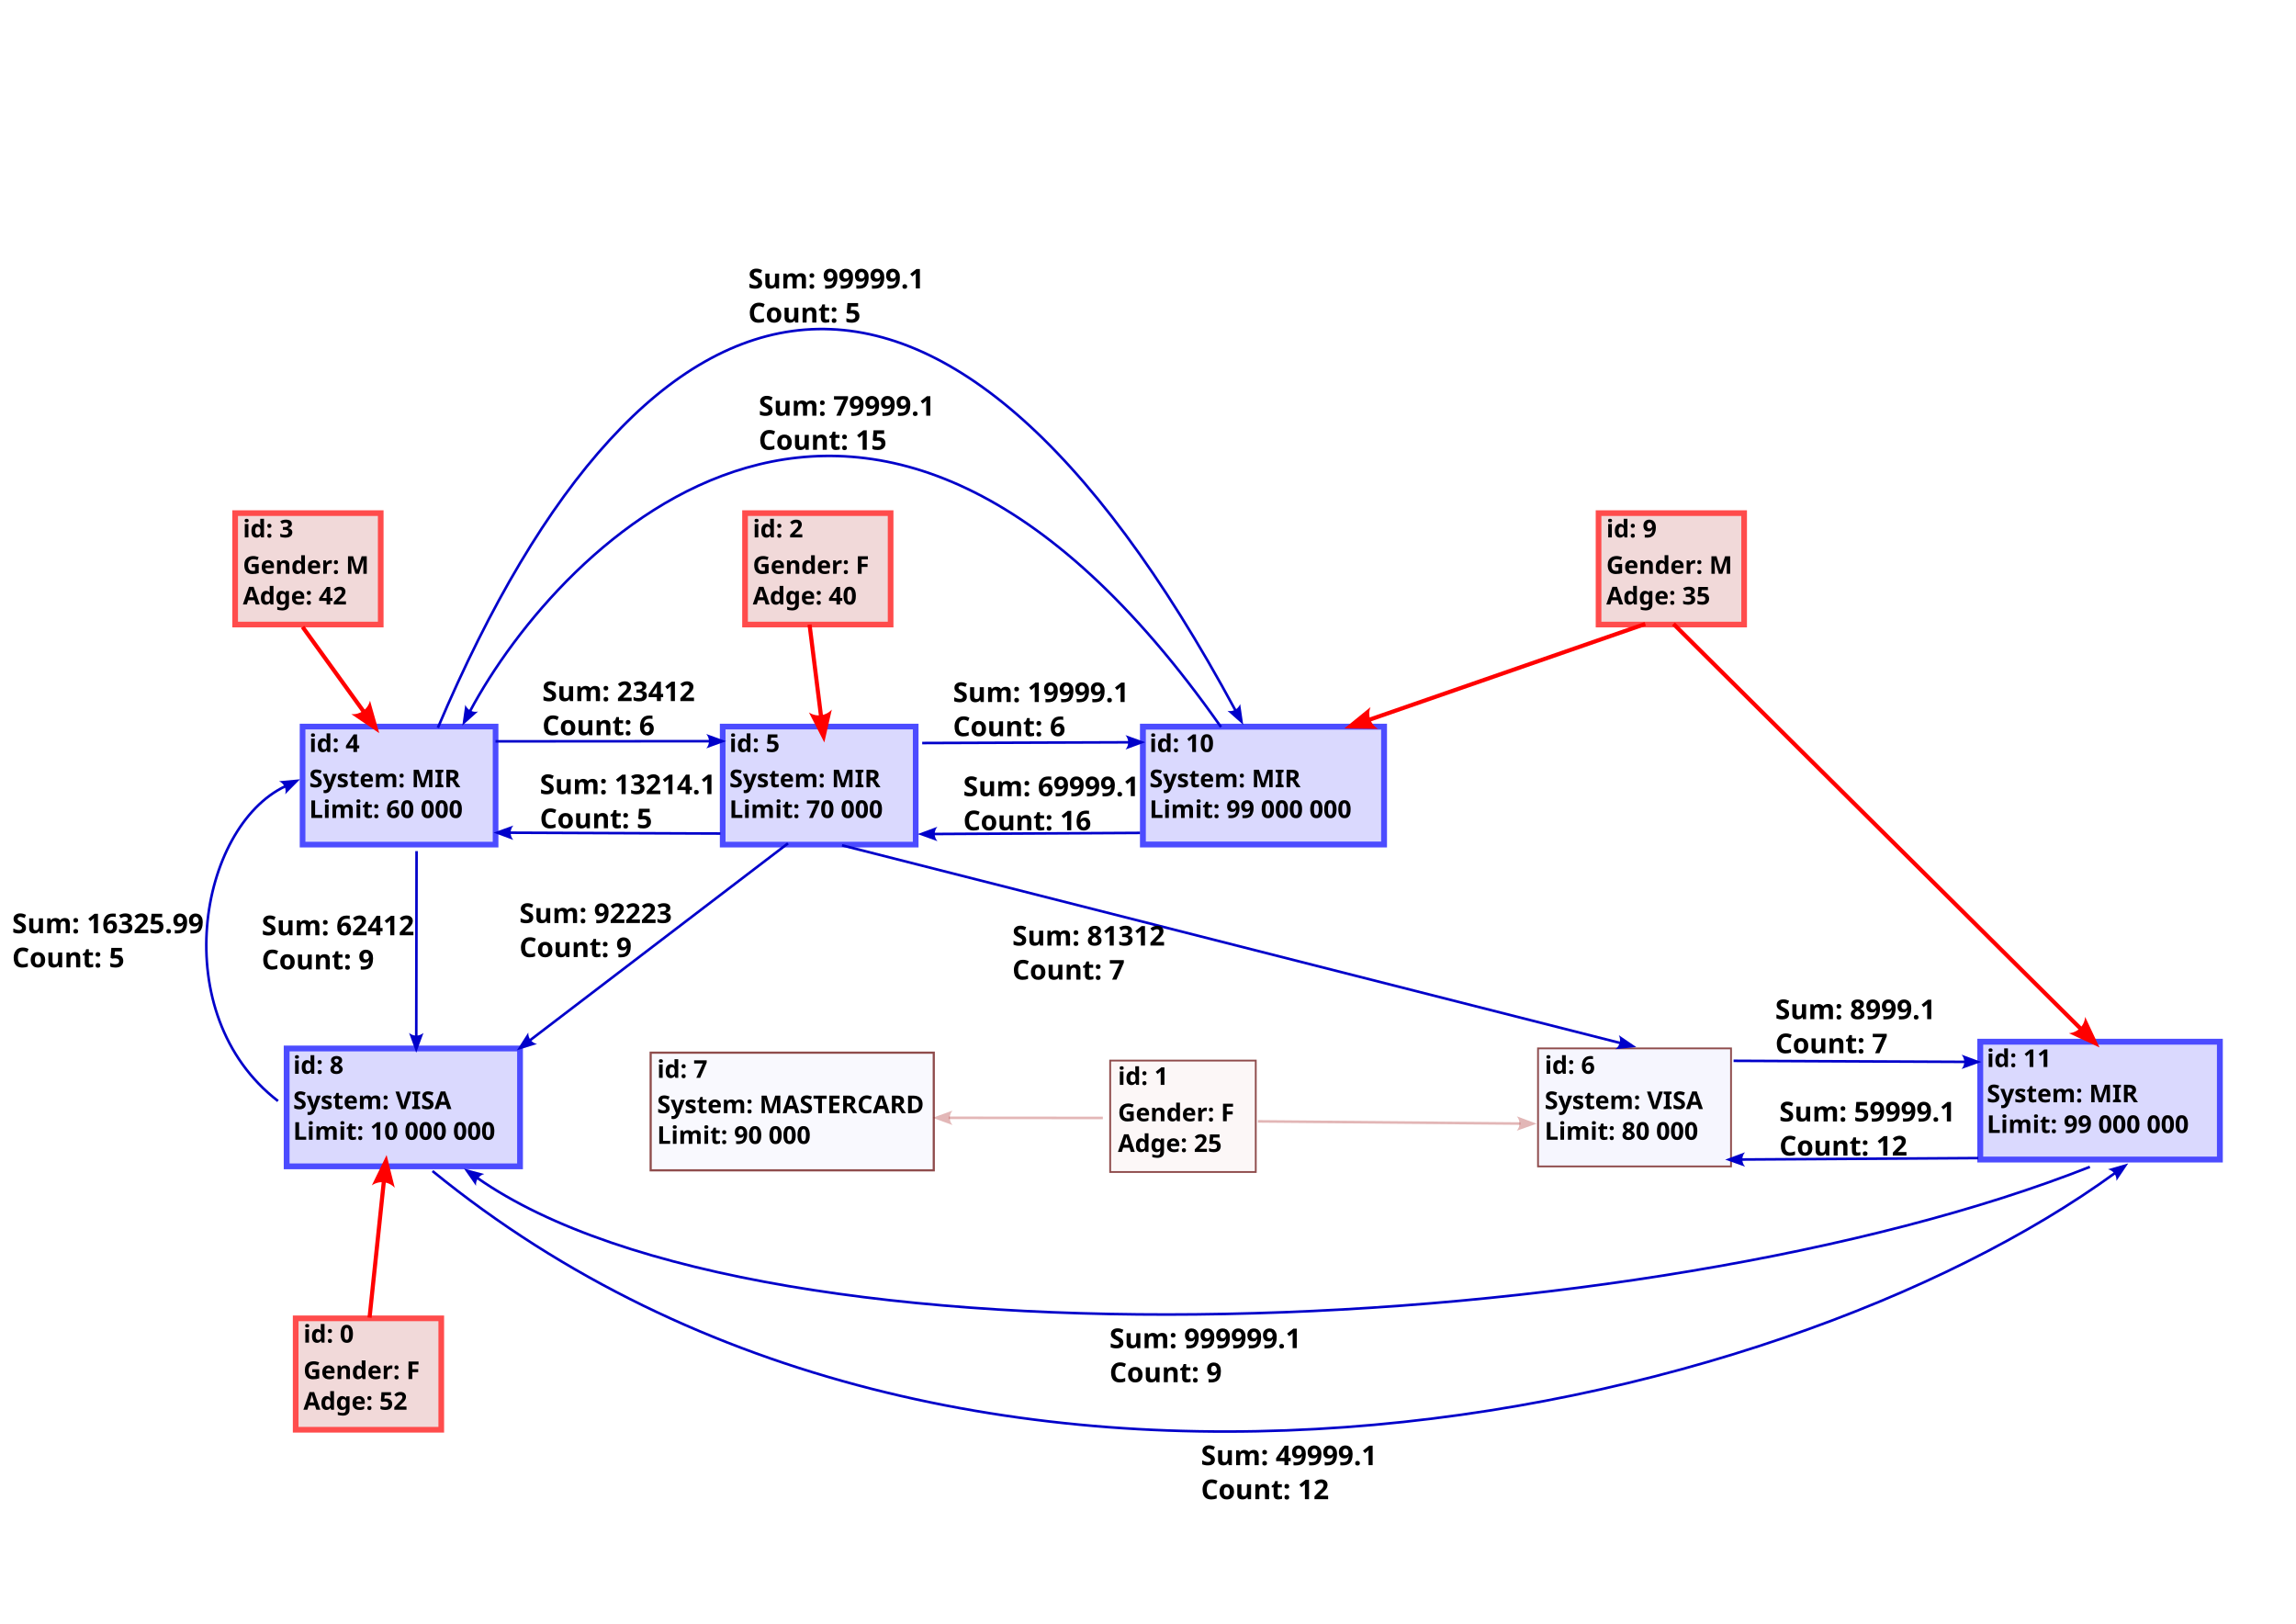
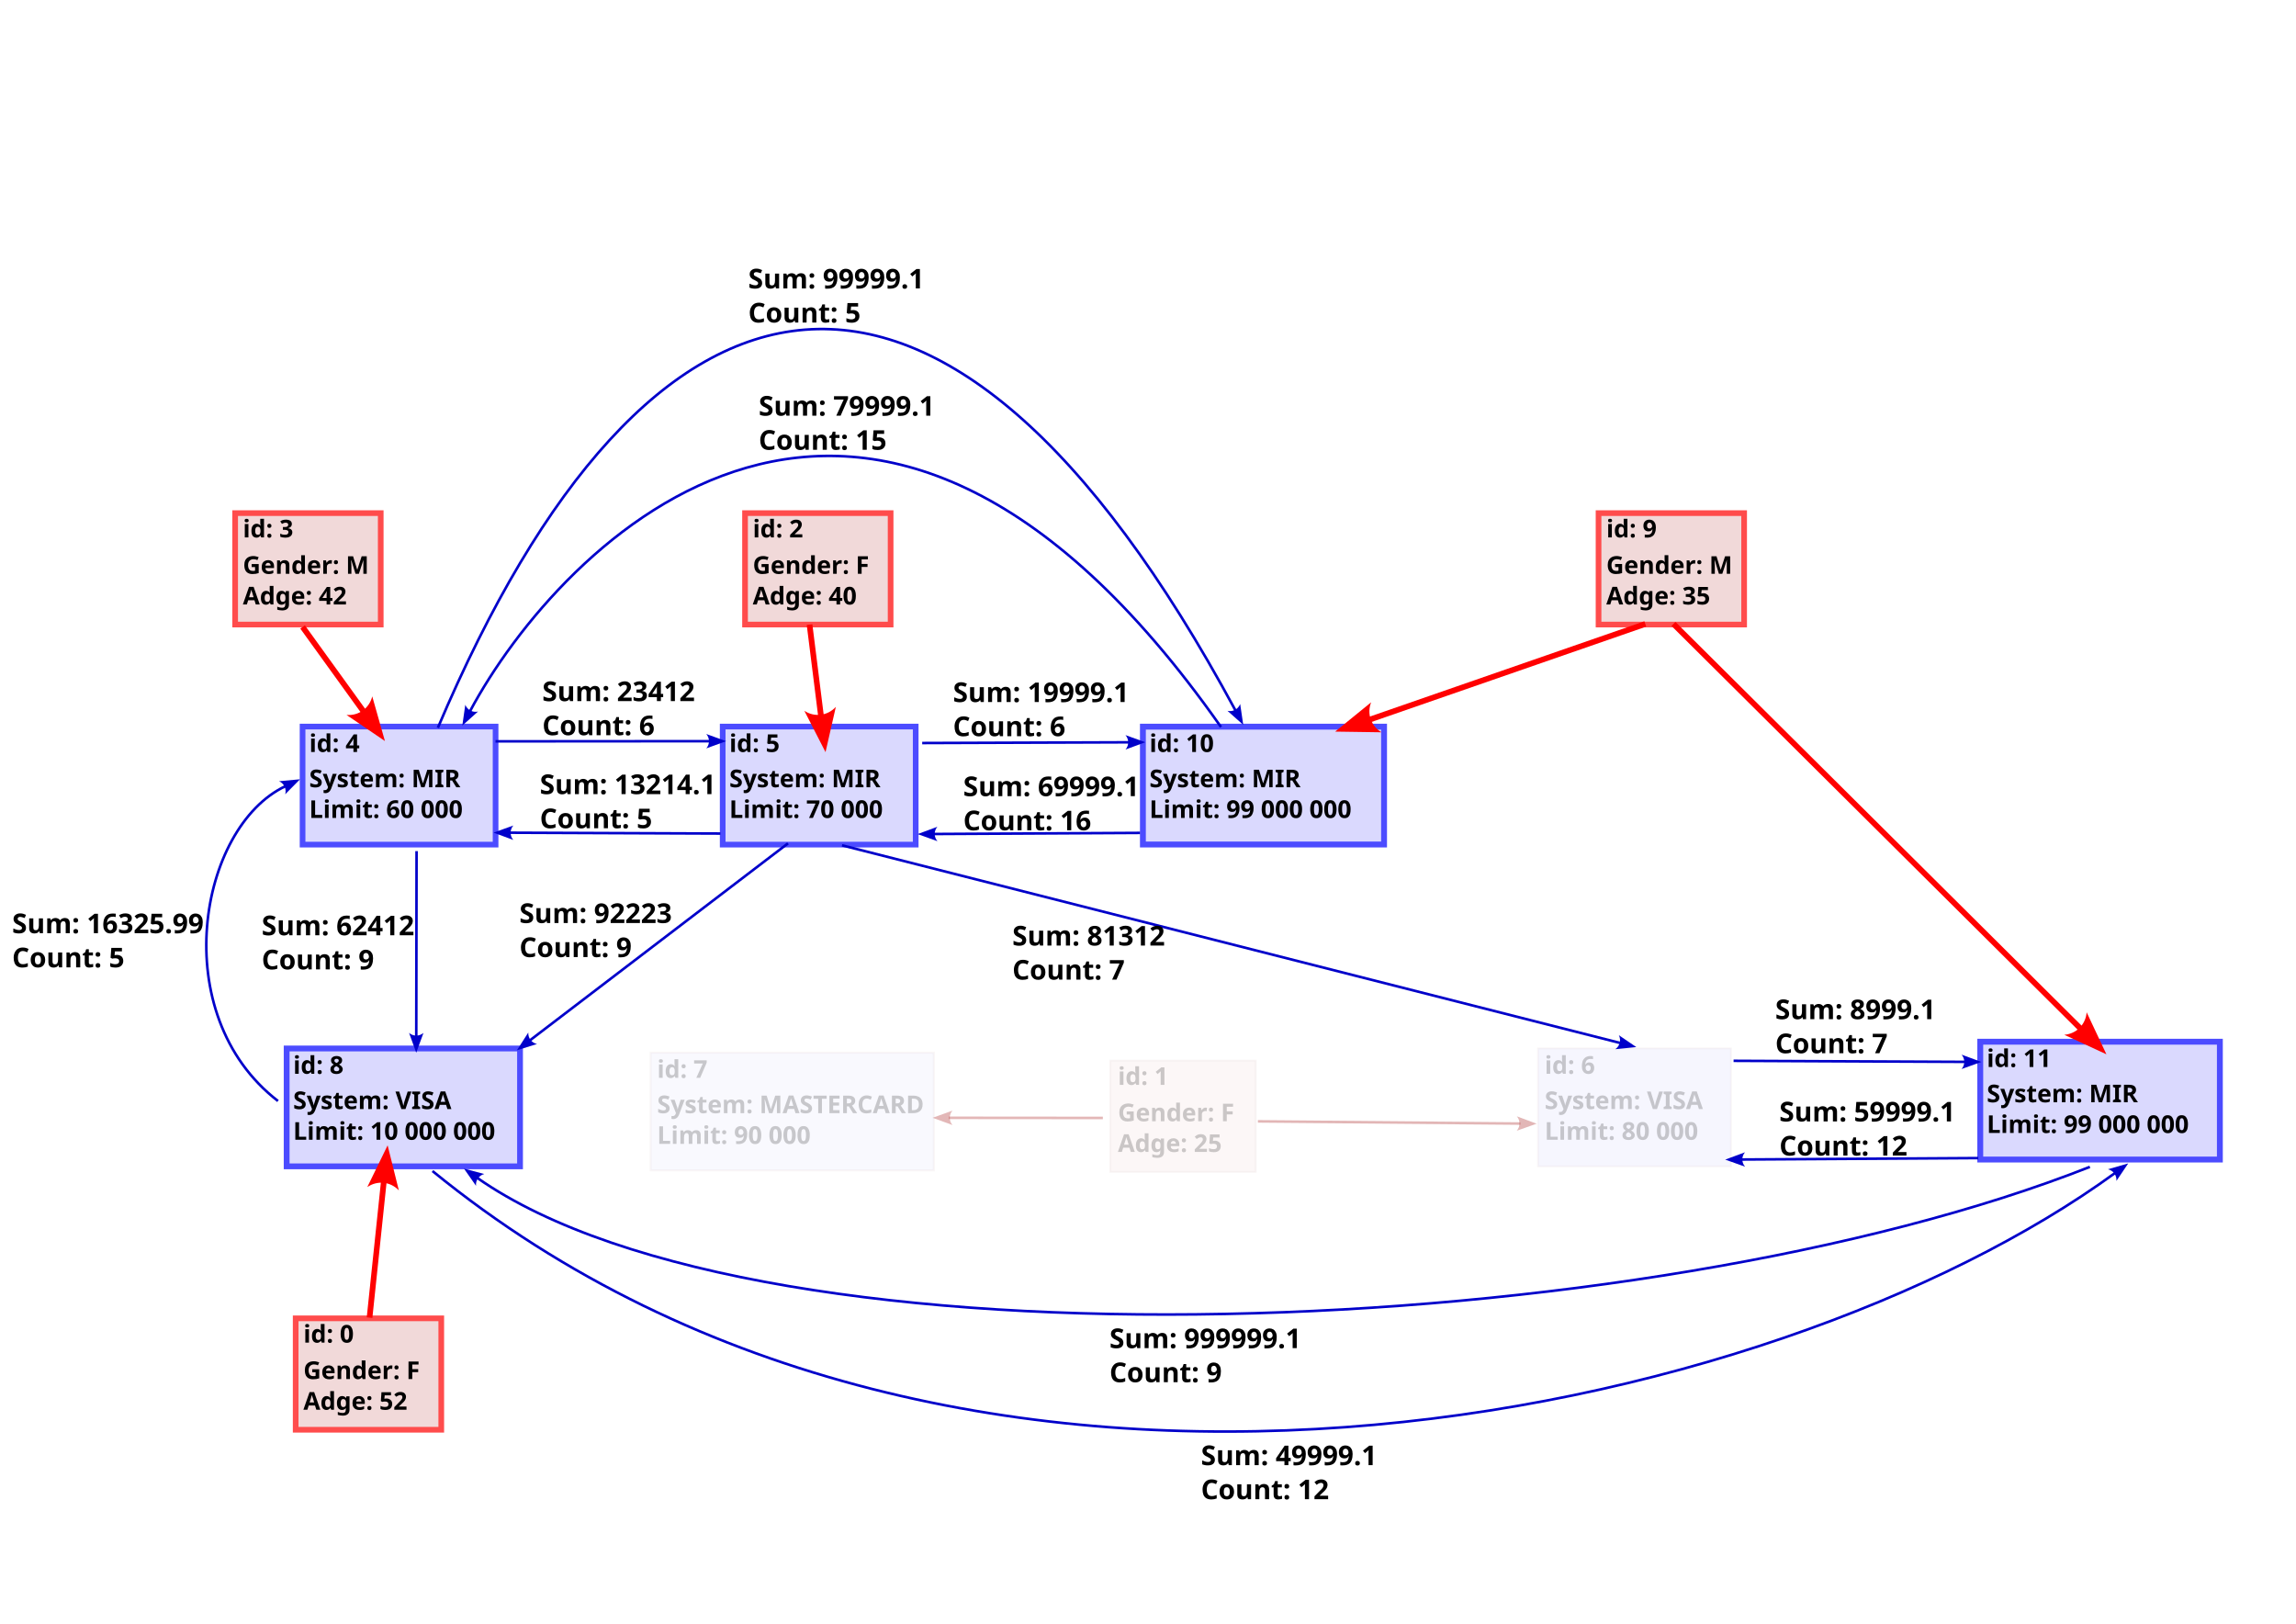
<svg xmlns="http://www.w3.org/2000/svg" width="297mm" height="210mm" viewBox="0 0 297 210" version="1.1" id="svg1">
  <defs id="defs1">
    <marker style="overflow:visible" id="ConcaveTriangle-5-82" refX="0" refY="0" orient="auto-start-reverse" markerWidth="1" markerHeight="1" viewBox="0 0 1 1" preserveAspectRatio="xMidYMid">
      <path transform="scale(0.7)" d="M -2,-4 9,0 -2,4 c 2,-2.33 2,-5.66 0,-8 z" style="fill:context-stroke;fill-rule:evenodd;stroke:none" id="path7-9-99" />
    </marker>
    <marker style="overflow:visible" id="ConcaveTriangle-5-62" refX="0" refY="0" orient="auto-start-reverse" markerWidth="1" markerHeight="1" viewBox="0 0 1 1" preserveAspectRatio="xMidYMid">
      <path transform="scale(0.7)" d="M -2,-4 9,0 -2,4 c 2,-2.33 2,-5.66 0,-8 z" style="fill:context-stroke;fill-rule:evenodd;stroke:none" id="path7-9-67" />
    </marker>
    <marker style="overflow:visible" id="ConcaveTriangle-5-3" refX="0" refY="0" orient="auto-start-reverse" markerWidth="1" markerHeight="1" viewBox="0 0 1 1" preserveAspectRatio="xMidYMid">
      <path transform="scale(0.7)" d="M -2,-4 9,0 -2,4 c 2,-2.33 2,-5.66 0,-8 z" style="fill:context-stroke;fill-rule:evenodd;stroke:none" id="path7-9-91" />
    </marker>
    <marker style="overflow:visible" id="ConcaveTriangle-5-81" refX="0" refY="0" orient="auto-start-reverse" markerWidth="1" markerHeight="1" viewBox="0 0 1 1" preserveAspectRatio="xMidYMid">
      <path transform="scale(0.7)" d="M -2,-4 9,0 -2,4 c 2,-2.33 2,-5.66 0,-8 z" style="fill:context-stroke;fill-rule:evenodd;stroke:none" id="path7-9-31" />
    </marker>
    <marker style="overflow:visible" id="ConcaveTriangle-5-7" refX="0" refY="0" orient="auto-start-reverse" markerWidth="1" markerHeight="1" viewBox="0 0 1 1" preserveAspectRatio="xMidYMid">
      <path transform="scale(0.7)" d="M -2,-4 9,0 -2,4 c 2,-2.33 2,-5.66 0,-8 z" style="fill:context-stroke;fill-rule:evenodd;stroke:none" id="path7-9-24" />
    </marker>
    <marker style="overflow:visible" id="ConcaveTriangle-5-6" refX="0" refY="0" orient="auto-start-reverse" markerWidth="1" markerHeight="1" viewBox="0 0 1 1" preserveAspectRatio="xMidYMid">
      <path transform="scale(0.7)" d="M -2,-4 9,0 -2,4 c 2,-2.33 2,-5.66 0,-8 z" style="fill:context-stroke;fill-rule:evenodd;stroke:none" id="path7-9-2" />
    </marker>
    <marker style="overflow:visible" id="ConcaveTriangle-5-51" refX="0" refY="0" orient="auto-start-reverse" markerWidth="1" markerHeight="1" viewBox="0 0 1 1" preserveAspectRatio="xMidYMid">
      <path transform="scale(0.7)" d="M -2,-4 9,0 -2,4 c 2,-2.33 2,-5.66 0,-8 z" style="fill:context-stroke;fill-rule:evenodd;stroke:none" id="path7-9-1" />
    </marker>
    <marker style="overflow:visible" id="ConcaveTriangle-5-47" refX="0" refY="0" orient="auto-start-reverse" markerWidth="1" markerHeight="1" viewBox="0 0 1 1" preserveAspectRatio="xMidYMid">
      <path transform="scale(0.7)" d="M -2,-4 9,0 -2,4 c 2,-2.33 2,-5.66 0,-8 z" style="fill:context-stroke;fill-rule:evenodd;stroke:none" id="path7-9-7" />
    </marker>
    <marker style="overflow:visible" id="ConcaveTriangle-5-5" refX="0" refY="0" orient="auto-start-reverse" markerWidth="1" markerHeight="1" viewBox="0 0 1 1" preserveAspectRatio="xMidYMid">
      <path transform="scale(0.7)" d="M -2,-4 9,0 -2,4 c 2,-2.33 2,-5.66 0,-8 z" style="fill:context-stroke;fill-rule:evenodd;stroke:none" id="path7-9-9" />
    </marker>
    <marker style="overflow:visible" id="ConcaveTriangle-5-0" refX="0" refY="0" orient="auto-start-reverse" markerWidth="1" markerHeight="1" viewBox="0 0 1 1" preserveAspectRatio="xMidYMid">
      <path transform="scale(0.7)" d="M -2,-4 9,0 -2,4 c 2,-2.33 2,-5.66 0,-8 z" style="fill:context-stroke;fill-rule:evenodd;stroke:none" id="path7-9-30" />
    </marker>
    <marker style="overflow:visible" id="ConcaveTriangle-5-88" refX="0" refY="0" orient="auto-start-reverse" markerWidth="1" markerHeight="1" viewBox="0 0 1 1" preserveAspectRatio="xMidYMid">
      <path transform="scale(0.7)" d="M -2,-4 9,0 -2,4 c 2,-2.33 2,-5.66 0,-8 z" style="fill:context-stroke;fill-rule:evenodd;stroke:none" id="path7-9-89" />
    </marker>
    <marker style="overflow:visible" id="ConcaveTriangle-5-4" refX="0" refY="0" orient="auto-start-reverse" markerWidth="1" markerHeight="1" viewBox="0 0 1 1" preserveAspectRatio="xMidYMid">
      <path transform="scale(0.7)" d="M -2,-4 9,0 -2,4 c 2,-2.33 2,-5.66 0,-8 z" style="fill:context-stroke;fill-rule:evenodd;stroke:none" id="path7-9-3" />
    </marker>
    <marker style="overflow:visible" id="ConcaveTriangle-5-8" refX="0" refY="0" orient="auto-start-reverse" markerWidth="1" markerHeight="1" viewBox="0 0 1 1" preserveAspectRatio="xMidYMid">
      <path transform="scale(0.7)" d="M -2,-4 9,0 -2,4 c 2,-2.33 2,-5.66 0,-8 z" style="fill:context-stroke;fill-rule:evenodd;stroke:none" id="path7-9-8" />
    </marker>
    <marker style="overflow:visible" id="ConcaveTriangle-5" refX="0" refY="0" orient="auto-start-reverse" markerWidth="1" markerHeight="1" viewBox="0 0 1 1" preserveAspectRatio="xMidYMid">
      <path transform="scale(0.7)" d="M -2,-4 9,0 -2,4 c 2,-2.33 2,-5.66 0,-8 z" style="fill:context-stroke;fill-rule:evenodd;stroke:none" id="path7-9" />
    </marker>
    <marker style="overflow:visible" id="ConcaveTriangle-57" refX="0" refY="0" orient="auto-start-reverse" markerWidth="1" markerHeight="1" viewBox="0 0 1 1" preserveAspectRatio="xMidYMid">
      <path transform="scale(0.7)" d="M -2,-4 9,0 -2,4 c 2,-2.33 2,-5.66 0,-8 z" style="fill:context-stroke;fill-rule:evenodd;stroke:none" id="path7-41" />
    </marker>
    <marker style="overflow:visible" id="ConcaveTriangle-4" refX="0" refY="0" orient="auto-start-reverse" markerWidth="1" markerHeight="1" viewBox="0 0 1 1" preserveAspectRatio="xMidYMid">
      <path transform="scale(0.7)" d="M -2,-4 9,0 -2,4 c 2,-2.33 2,-5.66 0,-8 z" style="fill:context-stroke;fill-rule:evenodd;stroke:none" id="path7-4" />
    </marker>
    <marker style="overflow:visible" id="ConcaveTriangle-8-5" refX="0" refY="0" orient="auto-start-reverse" markerWidth="1" markerHeight="1" viewBox="0 0 1 1" preserveAspectRatio="xMidYMid">
      <path transform="scale(0.7)" d="M -2,-4 9,0 -2,4 c 2,-2.33 2,-5.66 0,-8 z" style="fill:context-stroke;fill-rule:evenodd;stroke:none" id="path7-5-6" />
    </marker>
    <marker style="overflow:visible" id="ConcaveTriangle-8" refX="0" refY="0" orient="auto-start-reverse" markerWidth="1" markerHeight="1" viewBox="0 0 1 1" preserveAspectRatio="xMidYMid">
      <path transform="scale(0.7)" d="M -2,-4 9,0 -2,4 c 2,-2.33 2,-5.66 0,-8 z" style="fill:context-stroke;fill-rule:evenodd;stroke:none" id="path7-5" />
    </marker>
    <marker style="overflow:visible" id="ConcaveTriangle-1" refX="0" refY="0" orient="auto-start-reverse" markerWidth="1" markerHeight="1" viewBox="0 0 1 1" preserveAspectRatio="xMidYMid">
      <path transform="scale(0.7)" d="M -2,-4 9,0 -2,4 c 2,-2.33 2,-5.66 0,-8 z" style="fill:context-stroke;fill-rule:evenodd;stroke:none" id="path7-2" />
    </marker>
    <marker style="overflow:visible" id="ConcaveTriangle" refX="0" refY="0" orient="auto-start-reverse" markerWidth="1" markerHeight="1" viewBox="0 0 1 1" preserveAspectRatio="xMidYMid">
      <path transform="scale(0.7)" d="M -2,-4 9,0 -2,4 c 2,-2.33 2,-5.66 0,-8 z" style="fill:context-stroke;fill-rule:evenodd;stroke:none" id="path7" />
    </marker>
  </defs>
  <g id="layer1">
    <g id="g1" transform="translate(-6.350007,15.34582)">
      <rect style="opacity:0.7;fill:#a10000;fill-opacity:0.214;stroke:#ff0000;stroke-width:0.733;stroke-miterlimit:1.45;stroke-dasharray:none;stroke-opacity:1" id="rect1" width="18.832" height="14.41" x="36.767" y="51.019" />
      <text xml:space="preserve" style="font-weight:bold;font-size:3.175px;line-height:1.25;font-family:'Virgil 3 YOFF';-inkscape-font-specification:'Virgil 3 YOFF, Bold';font-variant-ligatures:none;letter-spacing:0px;word-spacing:0px;stroke-width:0.132" x="37.766" y="54.158" id="text1">
        <tspan id="tspan1" style="stroke-width:0.132" x="37.766" y="54.158">id: 3</tspan>
      </text>
      <text xml:space="preserve" style="font-weight:bold;font-size:3.175px;line-height:1.25;font-family:'Virgil 3 YOFF';-inkscape-font-specification:'Virgil 3 YOFF, Bold';font-variant-ligatures:none;letter-spacing:0px;word-spacing:0px;stroke-width:0.132" x="37.766" y="58.866" id="text2">
        <tspan id="tspan2" style="stroke-width:0.132" x="37.766" y="58.866">Gender: M</tspan>
        <tspan style="stroke-width:0.132" x="37.766" y="62.834" id="tspan3">Adge: 42</tspan>
      </text>
    </g>
    <path style="fill:none;stroke:#9b0000;stroke-width:0.333;stroke-linecap:butt;stroke-linejoin:miter;stroke-dasharray:none;stroke-opacity:0.285;marker-end:url(#ConcaveTriangle-5)" d="m 142.66,144.589 -19.92,-0.017" id="path6-1" />
-     <rect style="opacity:0.7;fill:#a10000;fill-opacity:0.048;stroke:#5f0000;stroke-width:0.233;stroke-miterlimit:1.45" id="rect1-5" width="18.832" height="14.41" x="143.607" y="137.169" />
-     <text xml:space="preserve" style="font-weight:bold;font-size:3.175px;line-height:1.25;font-family:'Virgil 3 YOFF';-inkscape-font-specification:'Virgil 3 YOFF, Bold';font-variant-ligatures:none;letter-spacing:0px;word-spacing:0px;stroke-width:0.132" x="144.606" y="140.307" id="text1-6">
-       <tspan id="tspan1-2" style="stroke-width:0.132" x="144.606" y="140.307">id: 1</tspan>
-     </text>
-     <text xml:space="preserve" style="font-weight:bold;font-size:3.175px;line-height:1.25;font-family:'Virgil 3 YOFF';-inkscape-font-specification:'Virgil 3 YOFF, Bold';font-variant-ligatures:none;letter-spacing:0px;word-spacing:0px;stroke-width:0.132" x="144.606" y="145.016" id="text2-9">
-       <tspan id="tspan2-1" style="stroke-width:0.132" x="144.606" y="145.016">Gender: F</tspan>
-       <tspan style="stroke-width:0.132" x="144.606" y="148.984" id="tspan3-2">Adge: 25</tspan>
+     <rect style="opacity:0.7;fill:#a10000;fill-opacity:0.048;stroke:#5f0000;stroke-width:0.233;stroke-miterlimit:1.45;stroke-opacity:0.05" id="rect1-5" width="18.832" height="14.41" x="143.607" y="137.169" />
+     <text xml:space="preserve" style="font-weight:bold;font-size:3.175px;line-height:1.25;font-family:'Virgil 3 YOFF';-inkscape-font-specification:'Virgil 3 YOFF, Bold';font-variant-ligatures:none;letter-spacing:0px;word-spacing:0px;stroke-width:0.132;fill:#000000;fill-opacity:0.2" x="144.606" y="140.307" id="text1-6">
+       <tspan id="tspan1-2" style="stroke-width:0.132;fill:#000000;fill-opacity:0.2" x="144.606" y="140.307">id: 1</tspan>
+     </text>
+     <text xml:space="preserve" style="font-weight:bold;font-size:3.175px;line-height:1.25;font-family:'Virgil 3 YOFF';-inkscape-font-specification:'Virgil 3 YOFF, Bold';font-variant-ligatures:none;letter-spacing:0px;word-spacing:0px;stroke-width:0.132;fill:#000000;fill-opacity:0.2" x="144.606" y="145.016" id="text2-9">
+       <tspan id="tspan2-1" style="stroke-width:0.132;fill:#000000;fill-opacity:0.2" x="144.606" y="145.016">Gender: F</tspan>
+       <tspan style="stroke-width:0.132;fill:#000000;fill-opacity:0.2" x="144.606" y="148.984" id="tspan3-2">Adge: 25</tspan>
    </text>
    <g id="g2" transform="translate(-6.350007,15.34582)">
      <rect style="opacity:0.7;fill:#a10000;fill-opacity:0.214;stroke:#ff0000;stroke-width:0.733;stroke-miterlimit:1.45;stroke-dasharray:none;stroke-opacity:1" id="rect1-0" width="18.832" height="14.41" x="102.724" y="51.019" />
      <text xml:space="preserve" style="font-weight:bold;font-size:3.175px;line-height:1.25;font-family:'Virgil 3 YOFF';-inkscape-font-specification:'Virgil 3 YOFF, Bold';font-variant-ligatures:none;letter-spacing:0px;word-spacing:0px;stroke-width:0.132" x="103.723" y="54.158" id="text1-62">
        <tspan id="tspan1-6" style="stroke-width:0.132" x="103.723" y="54.158">id: 2</tspan>
      </text>
      <text xml:space="preserve" style="font-weight:bold;font-size:3.175px;line-height:1.25;font-family:'Virgil 3 YOFF';-inkscape-font-specification:'Virgil 3 YOFF, Bold';font-variant-ligatures:none;letter-spacing:0px;word-spacing:0px;stroke-width:0.132" x="103.723" y="58.866" id="text2-1">
        <tspan id="tspan2-8" style="stroke-width:0.132" x="103.723" y="58.866">Gender: F</tspan>
        <tspan style="stroke-width:0.132" x="103.723" y="62.834" id="tspan3-7">Adge: 40</tspan>
      </text>
    </g>
    <rect style="opacity:0.7;fill:#a10000;fill-opacity:0.214;stroke:#ff0000;stroke-width:0.733;stroke-miterlimit:1.45;stroke-dasharray:none;stroke-opacity:1" id="rect1-59" width="18.832" height="14.41" x="206.781" y="66.365" />
    <text xml:space="preserve" style="font-weight:bold;font-size:3.175px;line-height:1.25;font-family:'Virgil 3 YOFF';-inkscape-font-specification:'Virgil 3 YOFF, Bold';font-variant-ligatures:none;letter-spacing:0px;word-spacing:0px;stroke-width:0.132" x="207.78" y="69.503" id="text1-2">
      <tspan id="tspan1-28" style="stroke-width:0.132" x="207.78" y="69.503">id: 9</tspan>
    </text>
    <text xml:space="preserve" style="font-weight:bold;font-size:3.175px;line-height:1.25;font-family:'Virgil 3 YOFF';-inkscape-font-specification:'Virgil 3 YOFF, Bold';font-variant-ligatures:none;letter-spacing:0px;word-spacing:0px;stroke-width:0.132" x="207.78" y="74.211" id="text2-97">
      <tspan id="tspan2-3" style="stroke-width:0.132" x="207.78" y="74.211">Gender: M</tspan>
      <tspan style="stroke-width:0.132" x="207.78" y="78.18" id="tspan3-6">Adge: 35</tspan>
    </text>
    <rect style="opacity:0.7;fill:#a10000;fill-opacity:0.214;stroke:#ff0000;stroke-width:0.733;stroke-miterlimit:1.45;stroke-dasharray:none;stroke-opacity:1" id="rect1-9" width="18.832" height="14.41" x="38.247" y="170.506" />
    <text xml:space="preserve" style="font-weight:bold;font-size:3.175px;line-height:1.25;font-family:'Virgil 3 YOFF';-inkscape-font-specification:'Virgil 3 YOFF, Bold';font-variant-ligatures:none;letter-spacing:0px;word-spacing:0px;stroke-width:0.132" x="39.246" y="173.645" id="text1-4">
      <tspan id="tspan1-7" style="stroke-width:0.132" x="39.246" y="173.645">id: 0</tspan>
    </text>
    <text xml:space="preserve" style="font-weight:bold;font-size:3.175px;line-height:1.25;font-family:'Virgil 3 YOFF';-inkscape-font-specification:'Virgil 3 YOFF, Bold';font-variant-ligatures:none;letter-spacing:0px;word-spacing:0px;stroke-width:0.132" x="39.246" y="178.353" id="text2-8">
      <tspan id="tspan2-4" style="stroke-width:0.132" x="39.246" y="178.353">Gender: F</tspan>
      <tspan style="stroke-width:0.132" x="39.246" y="182.322" id="tspan3-5">Adge: 52</tspan>
    </text>
    <rect style="opacity:0.7;fill:#0500f5;fill-opacity:0.214;stroke:#0000ff;stroke-width:0.76;stroke-miterlimit:1.45;stroke-dasharray:none;stroke-opacity:1" id="rect3" width="31.195" height="15.239" x="147.84" y="93.983" />
    <text xml:space="preserve" style="font-weight:bold;font-size:3.175px;line-height:1.25;font-family:'Virgil 3 YOFF';-inkscape-font-specification:'Virgil 3 YOFF, Bold';font-variant-ligatures:none;letter-spacing:0px;word-spacing:0px;stroke-width:0.132" x="148.682" y="97.251" id="text4">
      <tspan id="tspan4" style="stroke-width:0.132" x="148.682" y="97.251">id: 10</tspan>
    </text>
    <text xml:space="preserve" style="font-weight:bold;font-size:3.175px;line-height:1.25;font-family:'Virgil 3 YOFF';-inkscape-font-specification:'Virgil 3 YOFF, Bold';font-variant-ligatures:none;letter-spacing:0px;word-spacing:0px;stroke-width:0.132" x="148.682" y="101.817" id="text5">
      <tspan id="tspan5" style="stroke-width:0.132" x="148.682" y="101.817">System: MIR</tspan>
      <tspan style="stroke-width:0.132" x="148.682" y="105.785" id="tspan6">Limit: 99 000 000</tspan>
    </text>
    <rect style="opacity:0.7;fill:#0500f5;fill-opacity:0.214;stroke:#0000ff;stroke-width:0.759;stroke-miterlimit:1.45;stroke-dasharray:none;stroke-opacity:1" id="rect3-3" width="30.994" height="15.239" x="256.158" y="134.729" />
    <text xml:space="preserve" style="font-weight:bold;font-size:3.175px;line-height:1.25;font-family:'Virgil 3 YOFF';-inkscape-font-specification:'Virgil 3 YOFF, Bold';font-variant-ligatures:none;letter-spacing:0px;word-spacing:0px;stroke-width:0.132" x="257.001" y="137.997" id="text4-7">
      <tspan id="tspan4-4" style="stroke-width:0.132" x="257.001" y="137.997">id: 11</tspan>
    </text>
    <text xml:space="preserve" style="font-weight:bold;font-size:3.175px;line-height:1.25;font-family:'Virgil 3 YOFF';-inkscape-font-specification:'Virgil 3 YOFF, Bold';font-variant-ligatures:none;letter-spacing:0px;word-spacing:0px;stroke-width:0.132" x="257.001" y="142.562" id="text5-5">
      <tspan id="tspan5-2" style="stroke-width:0.132" x="257.001" y="142.562">System: MIR</tspan>
      <tspan style="stroke-width:0.132" x="257.001" y="146.531" id="tspan6-5">Limit: 99 000 000</tspan>
    </text>
    <rect style="opacity:0.7;fill:#0500f5;fill-opacity:0.214;stroke:#0000ff;stroke-width:0.733;stroke-miterlimit:1.45;stroke-dasharray:none;stroke-opacity:1" id="rect3-0" width="24.967" height="15.266" x="93.483" y="93.97" />
    <text xml:space="preserve" style="font-weight:bold;font-size:3.175px;line-height:1.25;font-family:'Virgil 3 YOFF';-inkscape-font-specification:'Virgil 3 YOFF, Bold';font-variant-ligatures:none;letter-spacing:0px;word-spacing:0px;stroke-width:0.132" x="94.339" y="97.251" id="text4-78">
      <tspan id="tspan4-6" style="stroke-width:0.132" x="94.339" y="97.251">id: 5</tspan>
    </text>
    <text xml:space="preserve" style="font-weight:bold;font-size:3.175px;line-height:1.25;font-family:'Virgil 3 YOFF';-inkscape-font-specification:'Virgil 3 YOFF, Bold';font-variant-ligatures:none;letter-spacing:0px;word-spacing:0px;stroke-width:0.132" x="94.339" y="101.817" id="text5-8">
      <tspan id="tspan5-8" style="stroke-width:0.132" x="94.339" y="101.817">System: MIR</tspan>
      <tspan style="stroke-width:0.132" x="94.339" y="105.785" id="tspan6-4">Limit: 70 000</tspan>
    </text>
-     <rect style="opacity:0.7;fill:#0500f5;fill-opacity:0.051;stroke:#5f0000;stroke-width:0.233;stroke-miterlimit:1.45" id="rect3-06" width="24.967" height="15.266" x="198.952" y="135.592" />
-     <text xml:space="preserve" style="font-weight:bold;font-size:3.175px;line-height:1.25;font-family:'Virgil 3 YOFF';-inkscape-font-specification:'Virgil 3 YOFF, Bold';font-variant-ligatures:none;letter-spacing:0px;word-spacing:0px;stroke-width:0.132" x="199.808" y="138.874" id="text4-8">
-       <tspan id="tspan4-9" style="stroke-width:0.132" x="199.808" y="138.874">id: 6</tspan>
-     </text>
-     <text xml:space="preserve" style="font-weight:bold;font-size:3.175px;line-height:1.25;font-family:'Virgil 3 YOFF';-inkscape-font-specification:'Virgil 3 YOFF, Bold';font-variant-ligatures:none;letter-spacing:0px;word-spacing:0px;stroke-width:0.132" x="199.808" y="143.439" id="text5-2">
-       <tspan id="tspan5-6" style="stroke-width:0.132" x="199.808" y="143.439">System: VISA</tspan>
-       <tspan style="stroke-width:0.132" x="199.808" y="147.408" id="tspan6-6">Limit: 80 000</tspan>
-     </text>
-     <rect style="opacity:0.7;fill:#0500f5;fill-opacity:0.032;stroke:#5f0000;stroke-width:0.281;stroke-miterlimit:1.45" id="rect3-8" width="36.621" height="15.217" x="84.167" y="136.146" />
-     <text xml:space="preserve" style="font-weight:bold;font-size:3.175px;line-height:1.25;font-family:'Virgil 3 YOFF';-inkscape-font-specification:'Virgil 3 YOFF, Bold';font-variant-ligatures:none;letter-spacing:0px;word-spacing:0px;stroke-width:0.132" x="84.999" y="139.403" id="text4-71">
-       <tspan id="tspan4-7" style="stroke-width:0.132" x="84.999" y="139.403">id: 7</tspan>
-     </text>
-     <text xml:space="preserve" style="font-weight:bold;font-size:3.175px;line-height:1.25;font-family:'Virgil 3 YOFF';-inkscape-font-specification:'Virgil 3 YOFF, Bold';font-variant-ligatures:none;letter-spacing:0px;word-spacing:0px;stroke-width:0.132" x="84.999" y="143.968" id="text5-27">
-       <tspan id="tspan5-22" style="stroke-width:0.132" x="84.999" y="143.968">System: MASTERCARD</tspan>
-       <tspan style="stroke-width:0.132" x="84.999" y="147.937" id="tspan6-61">Limit: 90 000</tspan>
+     <rect style="opacity:0.7;fill:#0500f5;fill-opacity:0.051;stroke:#5f0000;stroke-width:0.233;stroke-miterlimit:1.45;stroke-opacity:0.05" id="rect3-06" width="24.967" height="15.266" x="198.952" y="135.592" />
+     <text xml:space="preserve" style="font-weight:bold;font-size:3.175px;line-height:1.25;font-family:'Virgil 3 YOFF';-inkscape-font-specification:'Virgil 3 YOFF, Bold';font-variant-ligatures:none;letter-spacing:0px;word-spacing:0px;stroke-width:0.132;fill:#000000;fill-opacity:0.2" x="199.808" y="138.874" id="text4-8">
+       <tspan id="tspan4-9" style="stroke-width:0.132;fill:#000000;fill-opacity:0.2" x="199.808" y="138.874">id: 6</tspan>
+     </text>
+     <text xml:space="preserve" style="font-weight:bold;font-size:3.175px;line-height:1.25;font-family:'Virgil 3 YOFF';-inkscape-font-specification:'Virgil 3 YOFF, Bold';font-variant-ligatures:none;letter-spacing:0px;word-spacing:0px;stroke-width:0.132;fill:#000000;fill-opacity:0.2" x="199.808" y="143.439" id="text5-2">
+       <tspan id="tspan5-6" style="stroke-width:0.132;fill:#000000;fill-opacity:0.2" x="199.808" y="143.439">System: VISA</tspan>
+       <tspan style="stroke-width:0.132;fill:#000000;fill-opacity:0.2" x="199.808" y="147.408" id="tspan6-6">Limit: 80 000</tspan>
+     </text>
+     <rect style="opacity:0.7;fill:#0500f5;fill-opacity:0.032;stroke:#5f0000;stroke-width:0.281;stroke-miterlimit:1.45;stroke-opacity:0.05" id="rect3-8" width="36.621" height="15.217" x="84.167" y="136.146" />
+     <text xml:space="preserve" style="font-weight:bold;font-size:3.175px;line-height:1.25;font-family:'Virgil 3 YOFF';-inkscape-font-specification:'Virgil 3 YOFF, Bold';font-variant-ligatures:none;letter-spacing:0px;word-spacing:0px;stroke-width:0.132;fill:#000000;fill-opacity:0.2" x="84.999" y="139.403" id="text4-71">
+       <tspan id="tspan4-7" style="stroke-width:0.132;fill:#000000;fill-opacity:0.2" x="84.999" y="139.403">id: 7</tspan>
+     </text>
+     <text xml:space="preserve" style="font-weight:bold;font-size:3.175px;line-height:1.25;font-family:'Virgil 3 YOFF';-inkscape-font-specification:'Virgil 3 YOFF, Bold';font-variant-ligatures:none;letter-spacing:0px;word-spacing:0px;stroke-width:0.132;fill:#000000;fill-opacity:0.2" x="84.999" y="143.968" id="text5-27">
+       <tspan id="tspan5-22" style="stroke-width:0.132;fill:#000000;fill-opacity:0.2" x="84.999" y="143.968">System: MASTERCARD</tspan>
+       <tspan style="stroke-width:0.132;fill:#000000;fill-opacity:0.2" x="84.999" y="147.937" id="tspan6-61">Limit: 90 000</tspan>
    </text>
    <rect style="opacity:0.7;fill:#0500f5;fill-opacity:0.214;stroke:#0000ff;stroke-width:0.749;stroke-miterlimit:1.45;stroke-dasharray:none;stroke-opacity:1" id="rect3-9" width="30.19" height="15.243" x="37.079" y="135.604" />
    <text xml:space="preserve" style="font-weight:bold;font-size:3.175px;line-height:1.25;font-family:'Virgil 3 YOFF';-inkscape-font-specification:'Virgil 3 YOFF, Bold';font-variant-ligatures:none;letter-spacing:0px;word-spacing:0px;stroke-width:0.132" x="37.923" y="138.874" id="text4-0">
      <tspan id="tspan4-91" style="stroke-width:0.132" x="37.923" y="138.874">id: 8</tspan>
    </text>
    <text xml:space="preserve" style="font-weight:bold;font-size:3.175px;line-height:1.25;font-family:'Virgil 3 YOFF';-inkscape-font-specification:'Virgil 3 YOFF, Bold';font-variant-ligatures:none;letter-spacing:0px;word-spacing:0px;stroke-width:0.132" x="37.923" y="143.44" id="text5-7">
      <tspan id="tspan5-7" style="stroke-width:0.132" x="37.923" y="143.44">System: VISA</tspan>
      <tspan style="stroke-width:0.132" x="37.923" y="147.408" id="tspan6-1">Limit: 10 000 000</tspan>
    </text>
    <rect style="opacity:0.7;fill:#0500f5;fill-opacity:0.214;stroke:#0000ff;stroke-width:0.733;stroke-miterlimit:1.45;stroke-opacity:1;stroke-dasharray:none" id="rect3-6" width="24.967" height="15.266" x="39.139" y="93.97" />
    <text xml:space="preserve" style="font-weight:bold;font-size:3.175px;line-height:1.25;font-family:'Virgil 3 YOFF';-inkscape-font-specification:'Virgil 3 YOFF, Bold';font-variant-ligatures:none;letter-spacing:0px;word-spacing:0px;stroke-width:0.132" x="39.995" y="97.251" id="text4-73">
      <tspan id="tspan4-65" style="stroke-width:0.132" x="39.995" y="97.251">id: 4</tspan>
    </text>
    <text xml:space="preserve" style="font-weight:bold;font-size:3.175px;line-height:1.25;font-family:'Virgil 3 YOFF';-inkscape-font-specification:'Virgil 3 YOFF, Bold';font-variant-ligatures:none;letter-spacing:0px;word-spacing:0px;stroke-width:0.132" x="39.995" y="101.817" id="text5-6">
      <tspan id="tspan5-3" style="stroke-width:0.132" x="39.995" y="101.817">System: MIR</tspan>
      <tspan style="stroke-width:0.132" x="39.995" y="105.785" id="tspan6-9">Limit: 60 000</tspan>
    </text>
-     <path style="fill:none;stroke:#ff0000;stroke-width:0.533;stroke-linecap:butt;stroke-linejoin:miter;stroke-dasharray:none;stroke-opacity:1;marker-end:url(#ConcaveTriangle)" d="m 39.142,81.086 7.947,11.01" id="path6" />
-     <path style="fill:none;stroke:#ff0000;stroke-width:0.533;stroke-linecap:butt;stroke-linejoin:miter;stroke-dasharray:none;stroke-opacity:1;marker-end:url(#ConcaveTriangle-1)" d="M 212.826,80.699 177.069,93.107" id="path6-9" />
-     <path style="fill:none;stroke:#ff0000;stroke-width:0.533;stroke-linecap:butt;stroke-linejoin:miter;stroke-dasharray:none;stroke-opacity:1;marker-end:url(#ConcaveTriangle-8)" d="m 216.471,80.694 52.73,52.407" id="path6-6" />
-     <path style="fill:none;stroke:#ff0000;stroke-width:0.533;stroke-linecap:butt;stroke-linejoin:miter;stroke-dasharray:none;stroke-opacity:1;marker-end:url(#ConcaveTriangle-8-5)" d="m 104.719,80.783 1.493,11.911" id="path6-6-5" />
-     <path style="fill:none;stroke:#ff0000;stroke-width:0.533;stroke-linecap:butt;stroke-linejoin:miter;stroke-dasharray:none;stroke-opacity:1;marker-end:url(#ConcaveTriangle-4)" d="m 47.804,170.415 1.855,-17.691" id="path6-63" />
+     <path style="fill:none;stroke:#ff0000;stroke-width:0.733;stroke-linecap:butt;stroke-linejoin:miter;stroke-dasharray:none;stroke-opacity:1;marker-end:url(#ConcaveTriangle)" d="m 39.142,81.086 7.947,11.01" id="path6" />
+     <path style="fill:none;stroke:#ff0000;stroke-width:0.733;stroke-linecap:butt;stroke-linejoin:miter;stroke-dasharray:none;stroke-opacity:1;marker-end:url(#ConcaveTriangle-1)" d="M 212.826,80.699 177.069,93.107" id="path6-9" />
+     <path style="fill:none;stroke:#ff0000;stroke-width:0.733;stroke-linecap:butt;stroke-linejoin:miter;stroke-dasharray:none;stroke-opacity:1;marker-end:url(#ConcaveTriangle-8)" d="m 216.471,80.694 52.73,52.407" id="path6-6" />
+     <path style="fill:none;stroke:#ff0000;stroke-width:0.733;stroke-linecap:butt;stroke-linejoin:miter;stroke-dasharray:none;stroke-opacity:1;marker-end:url(#ConcaveTriangle-8-5)" d="m 104.719,80.783 1.493,11.911" id="path6-6-5" />
+     <path style="fill:none;stroke:#ff0000;stroke-width:0.733;stroke-linecap:butt;stroke-linejoin:miter;stroke-dasharray:none;stroke-opacity:1;marker-end:url(#ConcaveTriangle-4)" d="m 47.804,170.415 1.855,-17.691" id="path6-63" />
    <path style="fill:none;stroke:#9b0000;stroke-width:0.333;stroke-linecap:butt;stroke-linejoin:miter;stroke-dasharray:none;stroke-opacity:0.288;marker-end:url(#ConcaveTriangle-57)" d="m 162.717,145.03 33.956,0.285" id="path6-97" />
    <path style="fill:none;stroke:#0000ca;stroke-width:0.333;stroke-linecap:butt;stroke-linejoin:miter;stroke-dasharray:none;stroke-opacity:1;marker-end:url(#ConcaveTriangle-5)" d="m 53.885,110.082 -0.039,23.973" id="path8" />
    <path style="fill:none;stroke:#0000ca;stroke-width:0.333;stroke-linecap:butt;stroke-linejoin:miter;stroke-dasharray:none;stroke-opacity:1;marker-end:url(#ConcaveTriangle-5-8)" d="M 35.958,142.397 C 21.423,131.186 25.714,106.98 36.918,101.682" id="path8-8" />
    <path style="fill:none;stroke:#0000ca;stroke-width:0.333;stroke-linecap:butt;stroke-linejoin:miter;stroke-dasharray:none;stroke-opacity:1;marker-end:url(#ConcaveTriangle-5-4)" d="m 64.1,95.881 27.727,-0.02" id="path8-86" />
    <path style="fill:none;stroke:#0000ca;stroke-width:0.333;stroke-linecap:butt;stroke-linejoin:miter;stroke-dasharray:none;stroke-opacity:1;marker-end:url(#ConcaveTriangle-5-88)" d="m 93.184,107.805 -27.25,-0.108" id="path8-6" />
    <path style="fill:none;stroke:#0000ca;stroke-width:0.333;stroke-linecap:butt;stroke-linejoin:miter;stroke-dasharray:none;stroke-opacity:1;marker-end:url(#ConcaveTriangle-5-0)" d="m 119.292,96.099 26.763,-0.094" id="path8-5" />
    <path style="fill:none;stroke:#0000ca;stroke-width:0.333;stroke-linecap:butt;stroke-linejoin:miter;stroke-dasharray:none;stroke-opacity:1;marker-end:url(#ConcaveTriangle-5-5)" d="m 147.471,107.722 -26.679,0.143" id="path8-9" />
    <path style="fill:none;stroke:#0000ca;stroke-width:0.333;stroke-linecap:butt;stroke-linejoin:miter;stroke-dasharray:none;stroke-opacity:1;marker-end:url(#ConcaveTriangle-5-47)" d="M 101.932,109.075 68.532,134.564" id="path8-81" />
    <path style="fill:none;stroke:#0000ca;stroke-width:0.333;stroke-linecap:butt;stroke-linejoin:miter;stroke-dasharray:none;stroke-opacity:1;marker-end:url(#ConcaveTriangle-5-51)" d="m 224.248,137.2 29.958,0.135" id="path8-50" />
    <path style="fill:none;stroke:#0000ca;stroke-width:0.333;stroke-linecap:butt;stroke-linejoin:miter;stroke-dasharray:none;stroke-opacity:1;marker-end:url(#ConcaveTriangle-5-6)" d="m 255.901,149.779 -30.638,0.185" id="path8-62" />
    <path style="fill:none;stroke:#0000ca;stroke-width:0.333;stroke-linecap:butt;stroke-linejoin:miter;stroke-dasharray:none;stroke-opacity:1;marker-end:url(#ConcaveTriangle-5-7)" d="M 270.335,150.916 C 212.876,173.598 99.072,178.485 61.729,152.337" id="path8-29" />
    <path style="fill:none;stroke:#0000ca;stroke-width:0.333;stroke-linecap:butt;stroke-linejoin:miter;stroke-dasharray:none;stroke-opacity:1;marker-end:url(#ConcaveTriangle-5-81)" d="m 55.946,151.456 c 68.62,55.991 173.703,32.262 217.653,0.249" id="path8-3" />
    <path style="fill:none;stroke:#0000ca;stroke-width:0.333;stroke-linecap:butt;stroke-linejoin:miter;stroke-dasharray:none;stroke-opacity:1;marker-end:url(#ConcaveTriangle-5-3)" d="m 108.921,109.331 100.711,25.575" id="path8-93" />
    <path style="fill:none;stroke:#0000ca;stroke-width:0.333;stroke-linecap:butt;stroke-linejoin:miter;stroke-dasharray:none;stroke-opacity:1;marker-end:url(#ConcaveTriangle-5-62)" d="M 157.942,94.027 C 112.241,28.94 72.349,70.368 60.79,91.999" id="path8-98" />
    <path style="fill:none;stroke:#0000ca;stroke-width:0.333;stroke-linecap:butt;stroke-linejoin:miter;stroke-dasharray:none;stroke-opacity:1;marker-end:url(#ConcaveTriangle-5-82)" d="M 56.642,94.123 C 83.716,30.272 121.819,21.426 159.825,91.904" id="path8-27" />
    <text xml:space="preserve" style="font-weight:bold;font-size:3.528px;line-height:1.25;font-family:'Virgil 3 YOFF';-inkscape-font-specification:'Virgil 3 YOFF, Bold';font-variant-ligatures:none;letter-spacing:0px;word-spacing:0px;stroke-width:0.265" x="70.143" y="90.679" id="text11">
      <tspan id="tspan11" style="font-size:3.528px;stroke-width:0.265" x="70.143" y="90.679">Sum: 23412</tspan>
      <tspan style="font-size:3.528px;stroke-width:0.265" x="70.143" y="95.089" id="tspan12">Count: 6</tspan>
    </text>
    <text xml:space="preserve" style="font-weight:bold;font-size:3.528px;line-height:1.25;font-family:'Virgil 3 YOFF';-inkscape-font-specification:'Virgil 3 YOFF, Bold';font-variant-ligatures:none;letter-spacing:0px;word-spacing:0px;stroke-width:0.265" x="69.829" y="102.707" id="text11-9">
      <tspan id="tspan11-7" style="font-size:3.528px;stroke-width:0.265" x="69.829" y="102.707">Sum: 13214.1</tspan>
      <tspan style="font-size:3.528px;stroke-width:0.265" x="69.829" y="107.116" id="tspan12-8">Count: 5</tspan>
    </text>
    <text xml:space="preserve" style="font-weight:bold;font-size:3.528px;line-height:1.25;font-family:'Virgil 3 YOFF';-inkscape-font-specification:'Virgil 3 YOFF, Bold';font-variant-ligatures:none;letter-spacing:0px;word-spacing:0px;stroke-width:0.265" x="123.275" y="90.8" id="text11-3">
      <tspan id="tspan11-79" style="font-size:3.528px;stroke-width:0.265" x="123.275" y="90.8">Sum: 19999.1</tspan>
      <tspan style="font-size:3.528px;stroke-width:0.265" x="123.275" y="95.21" id="tspan12-3">Count: 6</tspan>
    </text>
    <text xml:space="preserve" style="font-weight:bold;font-size:3.528px;line-height:1.25;font-family:'Virgil 3 YOFF';-inkscape-font-specification:'Virgil 3 YOFF, Bold';font-variant-ligatures:none;letter-spacing:0px;word-spacing:0px;stroke-width:0.265" x="124.598" y="102.971" id="text11-1">
      <tspan id="tspan11-9" style="font-size:3.528px;stroke-width:0.265" x="124.598" y="102.971">Sum: 69999.1</tspan>
      <tspan style="font-size:3.528px;stroke-width:0.265" x="124.598" y="107.381" id="tspan12-0">Count: 16</tspan>
    </text>
    <text xml:space="preserve" style="font-weight:bold;font-size:3.528px;line-height:1.25;font-family:'Virgil 3 YOFF';-inkscape-font-specification:'Virgil 3 YOFF, Bold';font-variant-ligatures:none;letter-spacing:0px;word-spacing:0px;stroke-width:0.265" x="229.637" y="131.811" id="text11-8">
      <tspan id="tspan11-4" style="font-size:3.528px;stroke-width:0.265" x="229.637" y="131.811">Sum: 8999.1</tspan>
      <tspan style="font-size:3.528px;stroke-width:0.265" x="229.637" y="136.221" id="tspan12-37">Count: 7</tspan>
    </text>
    <text xml:space="preserve" style="font-weight:bold;font-size:3.528px;line-height:1.25;font-family:'Virgil 3 YOFF';-inkscape-font-specification:'Virgil 3 YOFF, Bold';font-variant-ligatures:none;letter-spacing:0px;word-spacing:0px;stroke-width:0.265" x="230.166" y="145.04" id="text11-97">
      <tspan id="tspan11-99" style="font-size:3.528px;stroke-width:0.265" x="230.166" y="145.04">Sum: 59999.1</tspan>
      <tspan style="font-size:3.528px;stroke-width:0.265" x="230.166" y="149.45" id="tspan12-32">Count: 12</tspan>
    </text>
    <text xml:space="preserve" style="font-weight:bold;font-size:3.528px;line-height:1.25;font-family:'Virgil 3 YOFF';-inkscape-font-specification:'Virgil 3 YOFF, Bold';font-variant-ligatures:none;letter-spacing:0px;word-spacing:0px;stroke-width:0.265" x="96.79" y="37.303" id="text11-2">
      <tspan id="tspan11-2" style="font-size:3.528px;stroke-width:0.265" x="96.79" y="37.303">Sum: 99999.1</tspan>
      <tspan style="font-size:3.528px;stroke-width:0.265" x="96.79" y="41.712" id="tspan12-02">Count: 5</tspan>
    </text>
    <text xml:space="preserve" style="font-weight:bold;font-size:3.528px;line-height:1.25;font-family:'Virgil 3 YOFF';-inkscape-font-specification:'Virgil 3 YOFF, Bold';font-variant-ligatures:none;letter-spacing:0px;word-spacing:0px;stroke-width:0.265" x="98.139" y="53.759" id="text11-7">
      <tspan id="tspan11-41" style="font-size:3.528px;stroke-width:0.265" x="98.139" y="53.759">Sum: 79999.1</tspan>
      <tspan style="font-size:3.528px;stroke-width:0.265" x="98.139" y="58.168" id="tspan12-7">Count: 15</tspan>
    </text>
    <text xml:space="preserve" style="font-weight:bold;font-size:3.528px;line-height:1.25;font-family:'Virgil 3 YOFF';-inkscape-font-specification:'Virgil 3 YOFF, Bold';font-variant-ligatures:none;letter-spacing:0px;word-spacing:0px;stroke-width:0.265" x="143.518" y="174.357" id="text11-0">
      <tspan id="tspan11-40" style="font-size:3.528px;stroke-width:0.265" x="143.518" y="174.357">Sum: 999999.1</tspan>
      <tspan style="font-size:3.528px;stroke-width:0.265" x="143.518" y="178.766" id="tspan12-85">Count: 9</tspan>
    </text>
    <text xml:space="preserve" style="font-weight:bold;font-size:3.528px;line-height:1.25;font-family:'Virgil 3 YOFF';-inkscape-font-specification:'Virgil 3 YOFF, Bold';font-variant-ligatures:none;letter-spacing:0px;word-spacing:0px;stroke-width:0.265" x="155.357" y="189.49" id="text11-19">
      <tspan id="tspan11-6" style="font-size:3.528px;stroke-width:0.265" x="155.357" y="189.49">Sum: 49999.1</tspan>
      <tspan style="font-size:3.528px;stroke-width:0.265" x="155.357" y="193.899" id="tspan12-4">Count: 12</tspan>
    </text>
    <text xml:space="preserve" style="font-weight:bold;font-size:3.528px;line-height:1.25;font-family:'Virgil 3 YOFF';-inkscape-font-specification:'Virgil 3 YOFF, Bold';font-variant-ligatures:none;letter-spacing:0px;word-spacing:0px;stroke-width:0.265" x="67.183" y="119.376" id="text11-7-4">
      <tspan id="tspan11-41-6" style="font-size:3.528px;stroke-width:0.265" x="67.183" y="119.376">Sum: 92223</tspan>
      <tspan style="font-size:3.528px;stroke-width:0.265" x="67.183" y="123.785" id="tspan12-7-3">Count: 9</tspan>
    </text>
    <text xml:space="preserve" style="font-weight:bold;font-size:3.528px;line-height:1.25;font-family:'Virgil 3 YOFF';-inkscape-font-specification:'Virgil 3 YOFF, Bold';font-variant-ligatures:none;letter-spacing:0px;word-spacing:0px;stroke-width:0.265" x="130.948" y="122.286" id="text11-7-5">
      <tspan id="tspan11-41-3" style="font-size:3.528px;stroke-width:0.265" x="130.948" y="122.286">Sum: 81312</tspan>
      <tspan style="font-size:3.528px;stroke-width:0.265" x="130.948" y="126.696" id="tspan12-7-9">Count: 7</tspan>
    </text>
    <text xml:space="preserve" style="font-weight:bold;font-size:3.528px;line-height:1.25;font-family:'Virgil 3 YOFF';-inkscape-font-specification:'Virgil 3 YOFF, Bold';font-variant-ligatures:none;letter-spacing:0px;word-spacing:0px;stroke-width:0.265" x="1.566" y="120.699" id="text11-7-1">
      <tspan id="tspan11-41-5" style="font-size:3.528px;stroke-width:0.265" x="1.566" y="120.699">Sum: 16325.99</tspan>
      <tspan style="font-size:3.528px;stroke-width:0.265" x="1.566" y="125.108" id="tspan12-7-5">Count: 5</tspan>
    </text>
    <text xml:space="preserve" style="font-weight:bold;font-size:3.528px;line-height:1.25;font-family:'Virgil 3 YOFF';-inkscape-font-specification:'Virgil 3 YOFF, Bold';font-variant-ligatures:none;letter-spacing:0px;word-spacing:0px;stroke-width:0.265" x="33.846" y="120.963" id="text11-7-6">
      <tspan id="tspan11-41-36" style="font-size:3.528px;stroke-width:0.265" x="33.846" y="120.963">Sum: 62412</tspan>
      <tspan style="font-size:3.528px;stroke-width:0.265" x="33.846" y="125.373" id="tspan12-7-33">Count: 9</tspan>
    </text>
    <text xml:space="preserve" style="font-weight:bold;font-size:6.35px;line-height:1.25;font-family:'Virgil 3 YOFF';-inkscape-font-specification:'Virgil 3 YOFF, Bold';font-variant-ligatures:none;letter-spacing:0px;word-spacing:0px;stroke-width:0.265" x="166.457" y="165.584" id="text13">
      <tspan id="tspan13" style="stroke-width:0.265" x="166.457" y="165.584" />
    </text>
  </g>
</svg>
